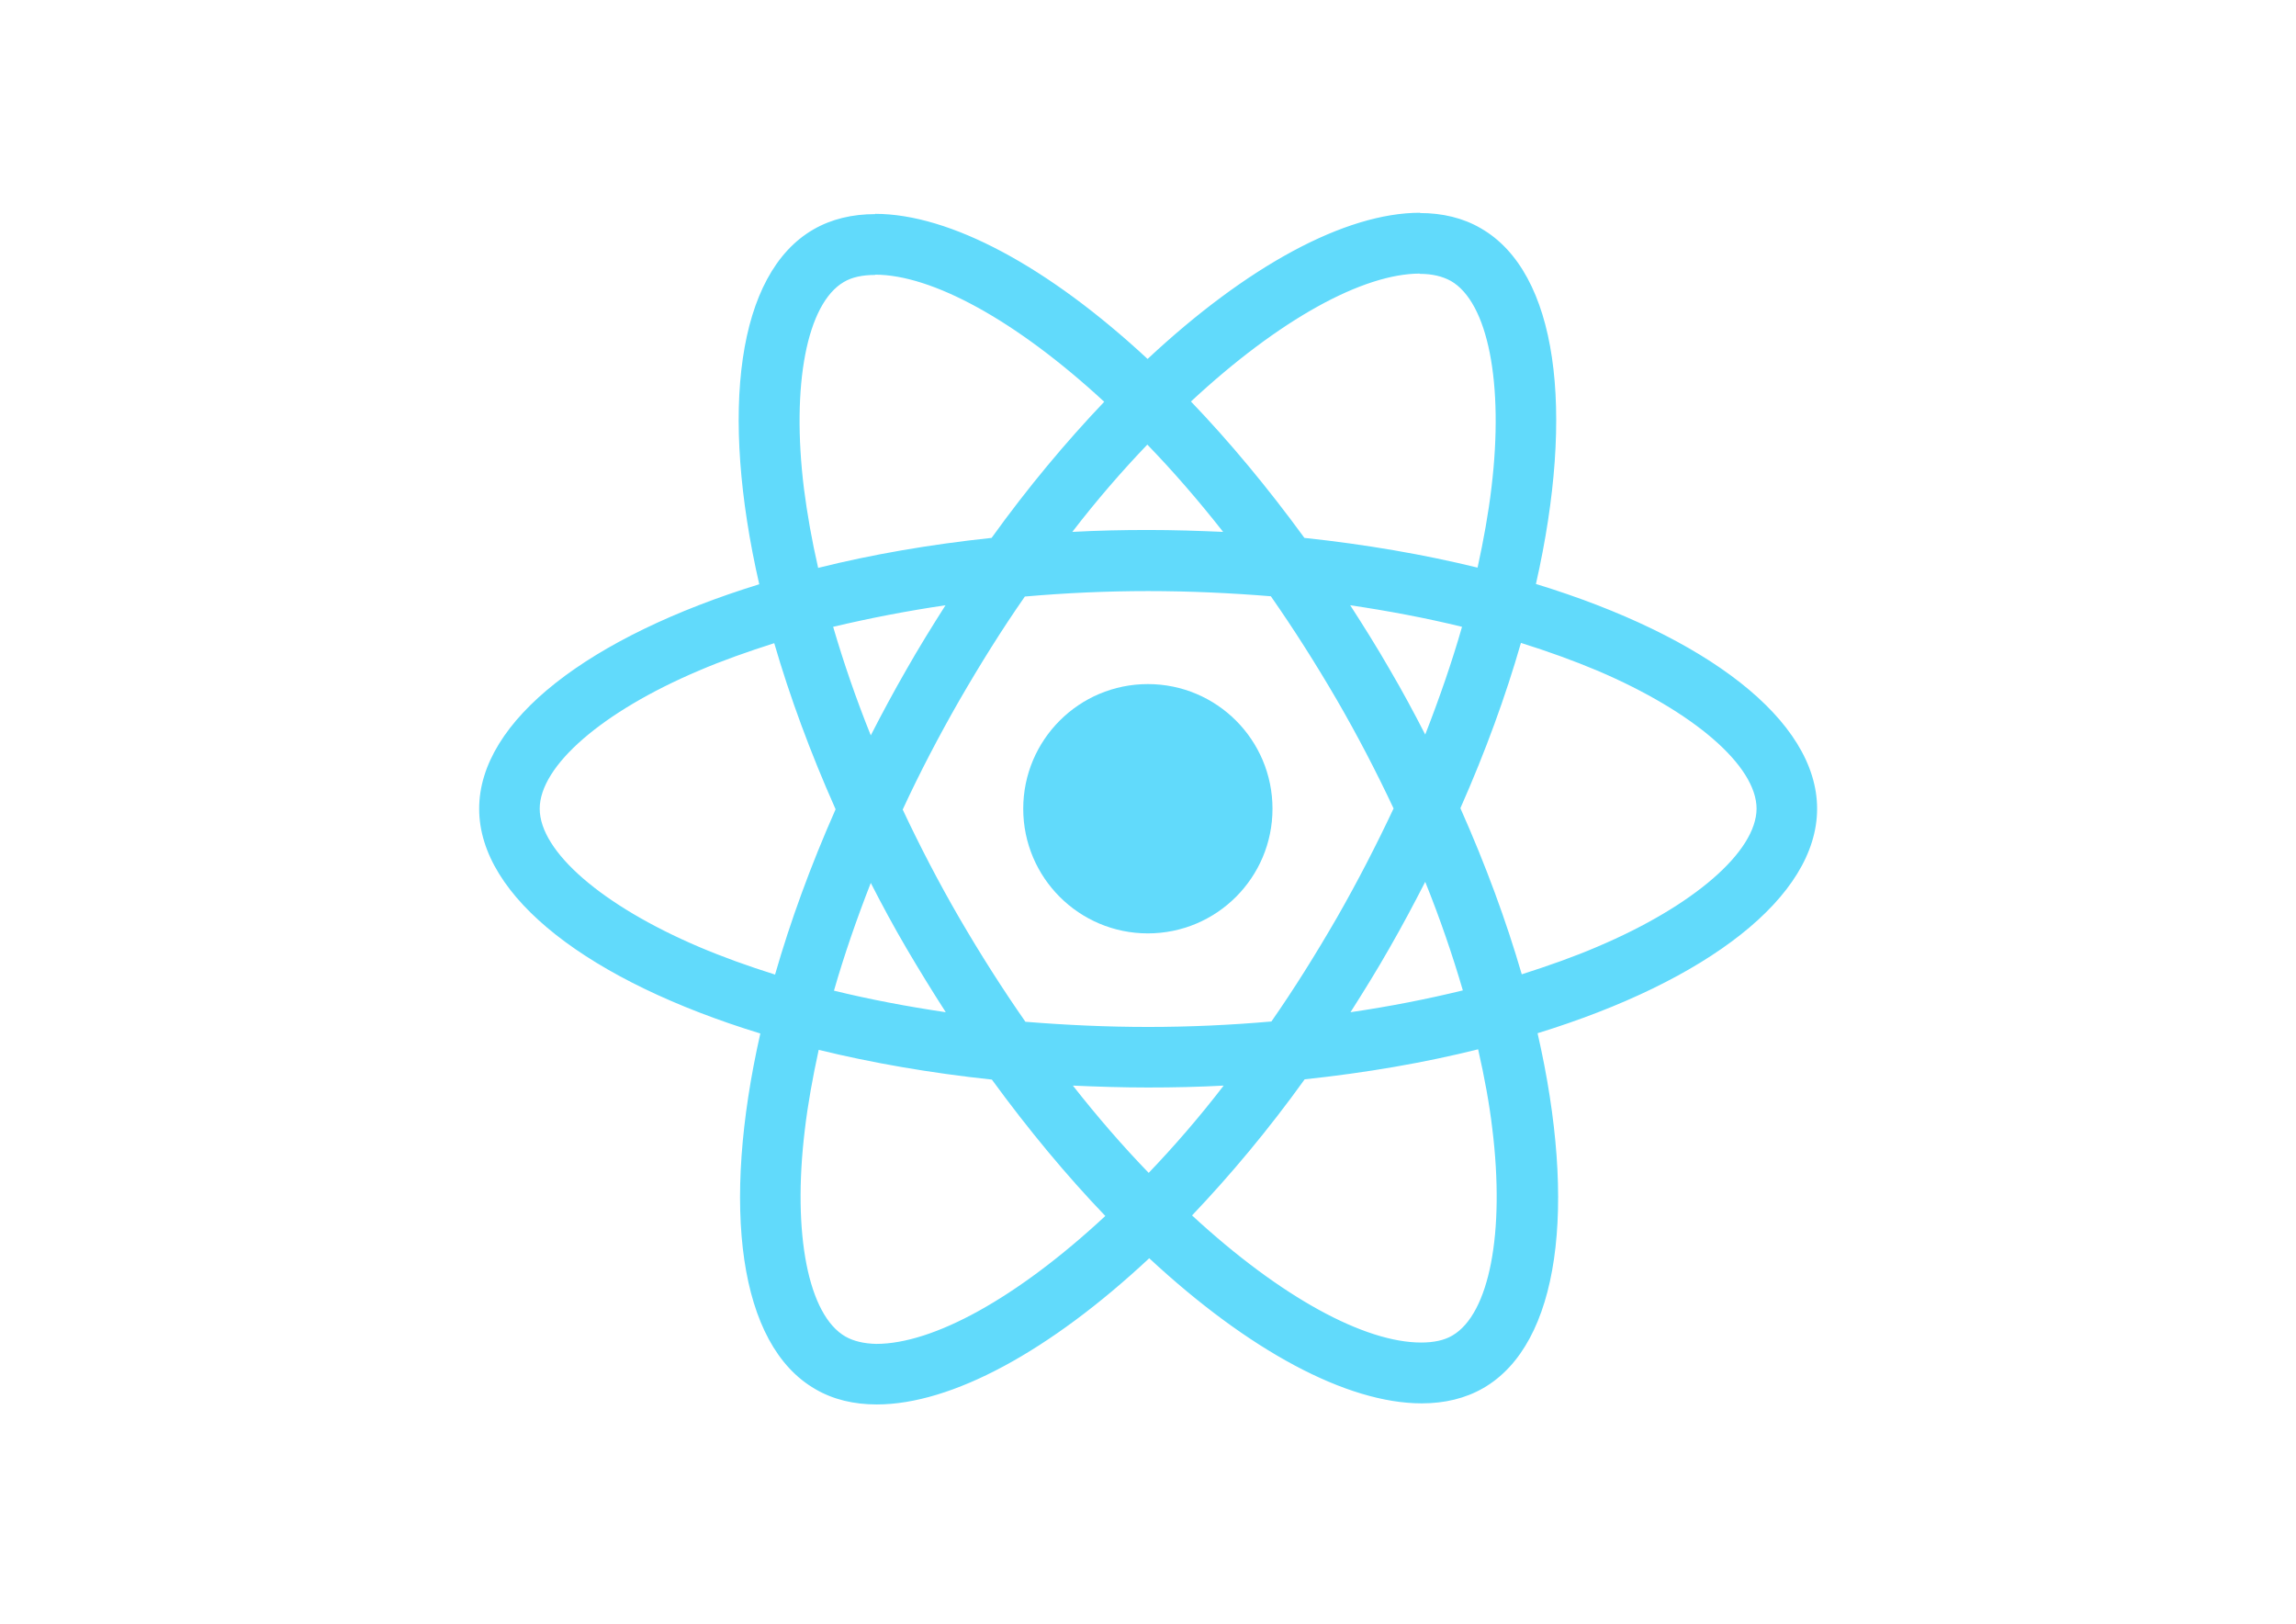
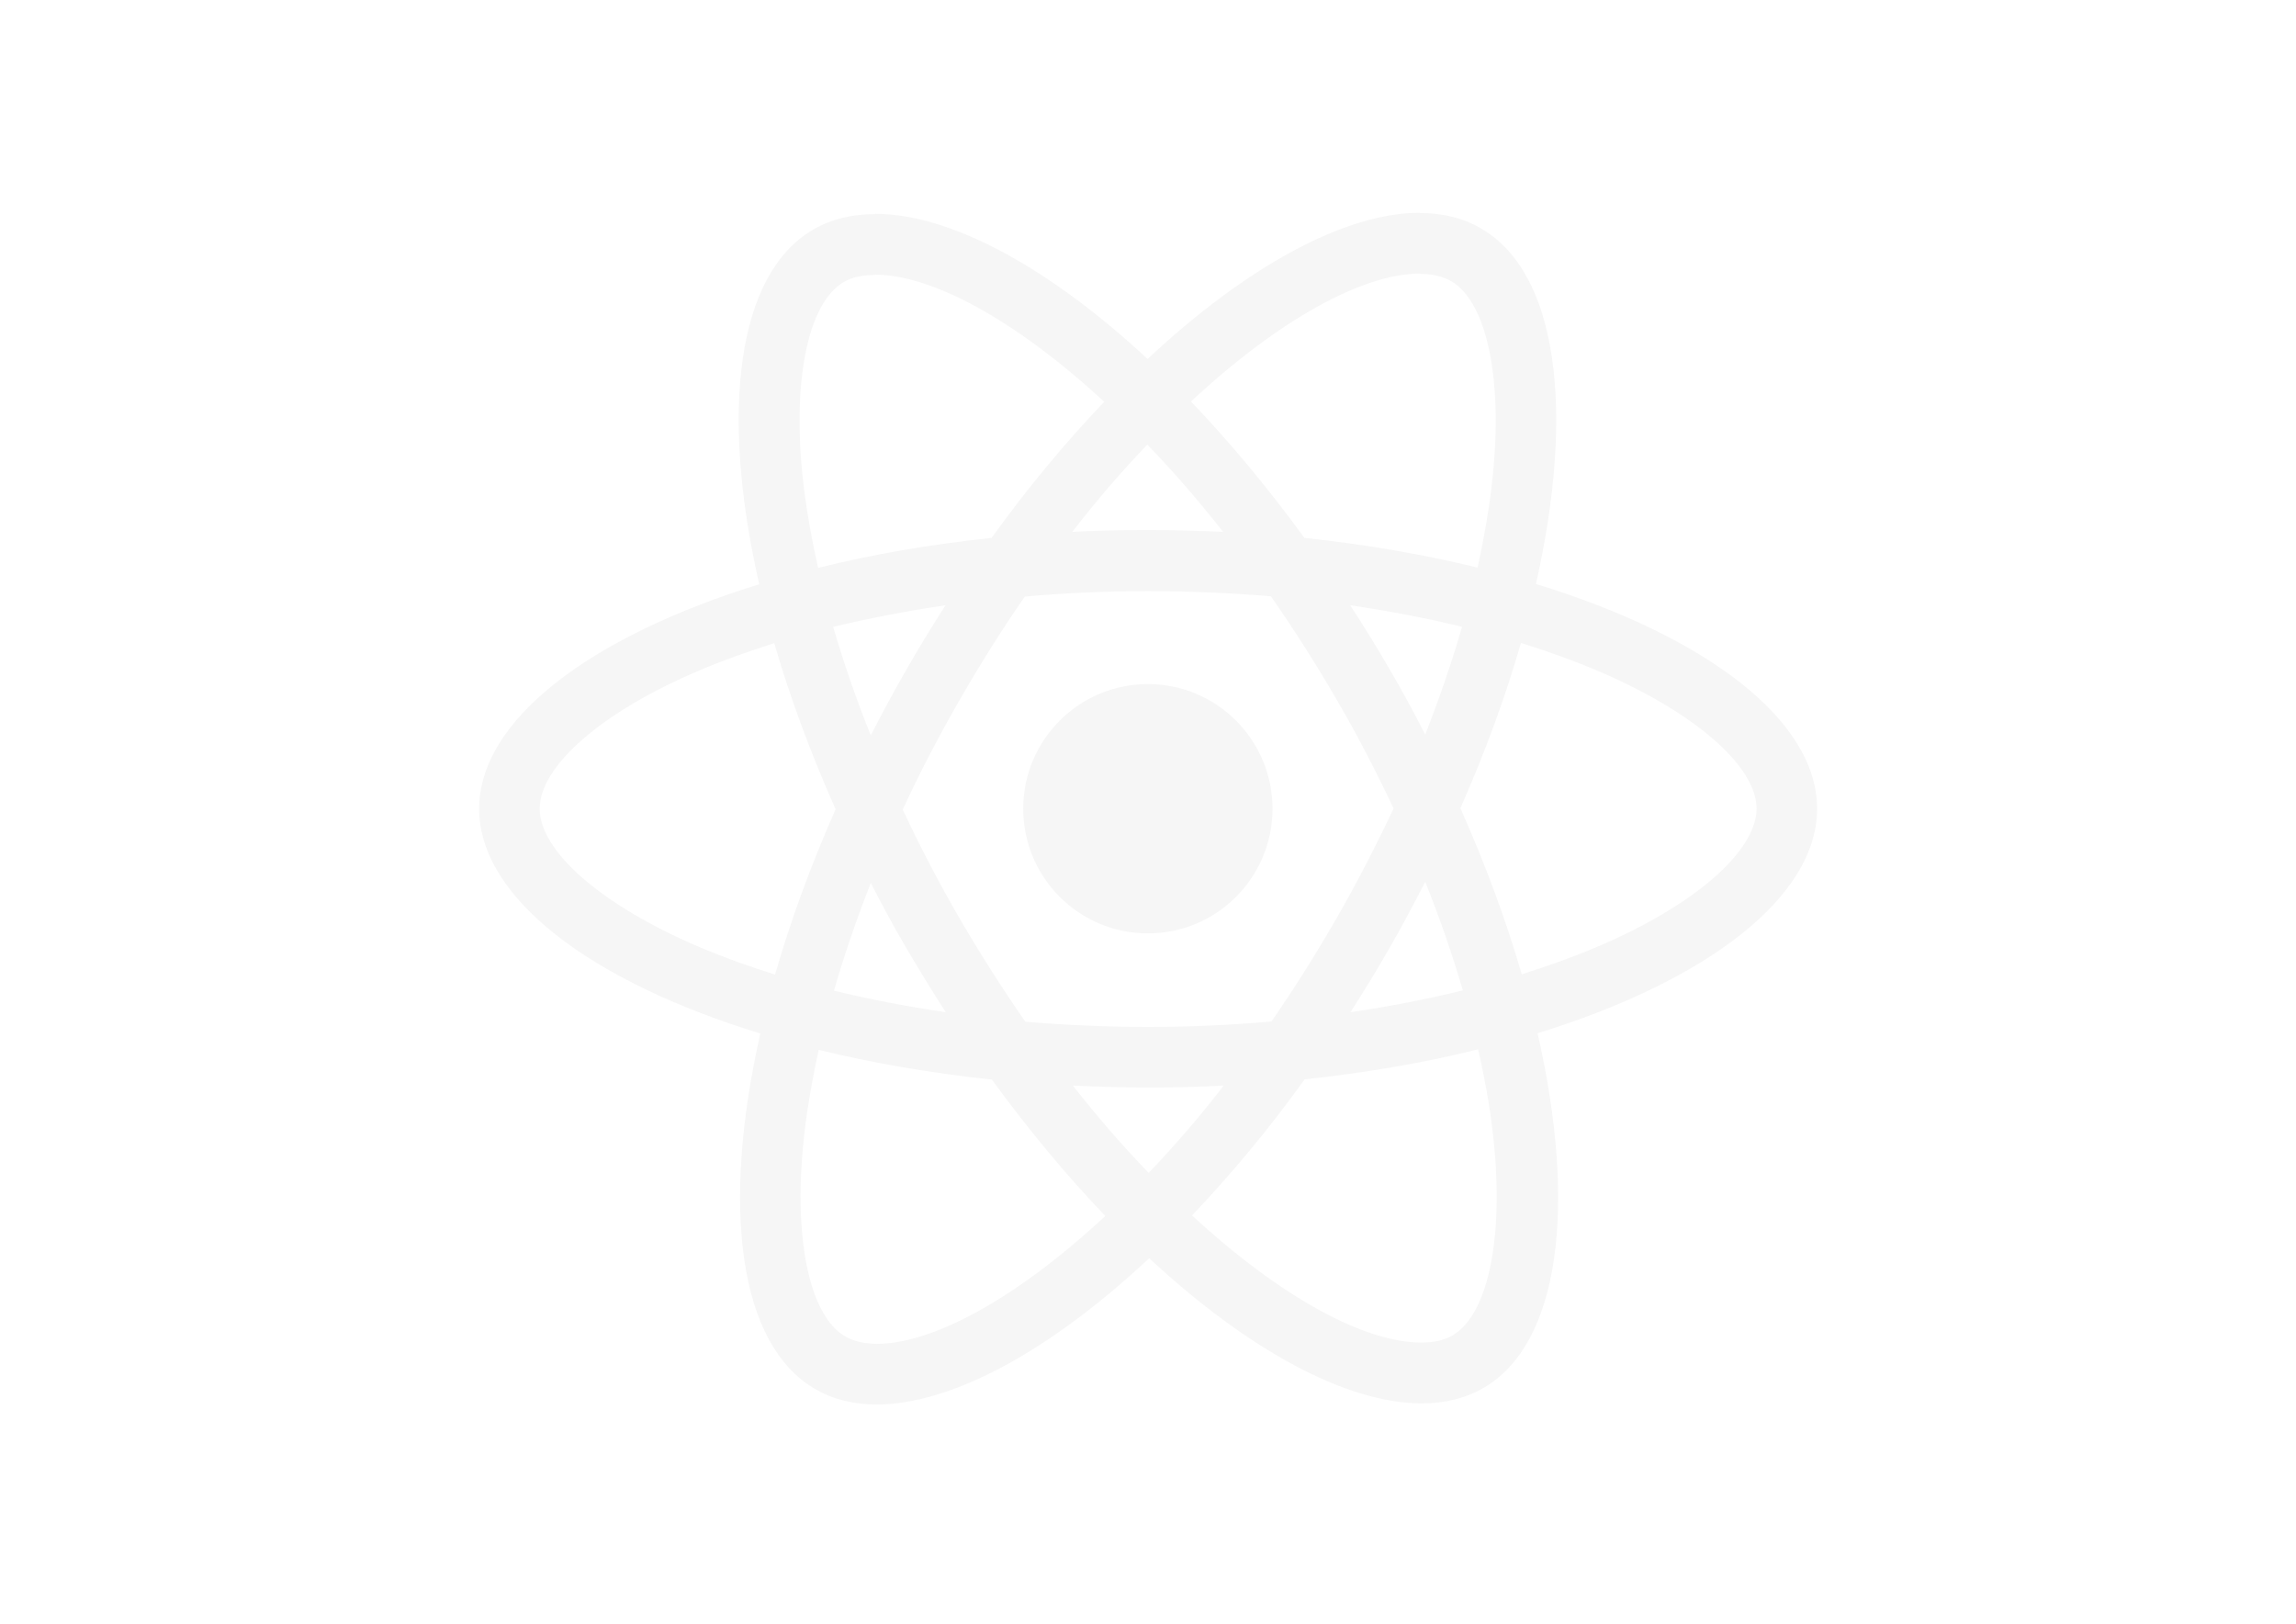
<svg xmlns="http://www.w3.org/2000/svg" viewBox="0 0 841.9 595.3">
-   <g fill="#61DAFB">
+   <g fill="#f6f6f6">
    <path d="M666.3 296.5c0-32.5-40.7-63.3-103.1-82.4 14.4-63.6 8-114.2-20.2-130.4-6.5-3.8-14.1-5.6-22.4-5.6v22.3c4.6 0 8.3.9 11.4 2.6 13.6 7.8 19.5 37.5 14.9 75.7-1.1 9.4-2.9 19.3-5.1 29.4-19.6-4.8-41-8.5-63.5-10.9-13.5-18.5-27.5-35.3-41.6-50 32.6-30.3 63.2-46.9 84-46.9V78c-27.5 0-63.5 19.6-99.9 53.6-36.4-33.8-72.4-53.2-99.9-53.2v22.3c20.7 0 51.4 16.5 84 46.6-14 14.7-28 31.4-41.3 49.9-22.6 2.4-44 6.1-63.6 11-2.3-10-4-19.7-5.2-29-4.7-38.2 1.1-67.9 14.6-75.8 3-1.8 6.9-2.6 11.5-2.6V78.5c-8.4 0-16 1.8-22.6 5.6-28.1 16.2-34.4 66.7-19.9 130.1-62.2 19.2-102.7 49.9-102.7 82.3 0 32.5 40.7 63.3 103.1 82.4-14.4 63.6-8 114.2 20.2 130.4 6.5 3.8 14.1 5.6 22.5 5.6 27.5 0 63.5-19.6 99.9-53.6 36.4 33.8 72.4 53.2 99.9 53.2 8.4 0 16-1.8 22.6-5.6 28.1-16.2 34.4-66.7 19.9-130.1 62-19.1 102.5-49.9 102.5-82.3zm-130.2-66.7c-3.7 12.9-8.3 26.2-13.5 39.5-4.1-8-8.4-16-13.1-24-4.6-8-9.5-15.8-14.4-23.4 14.2 2.1 27.9 4.7 41 7.9zm-45.8 106.5c-7.8 13.5-15.8 26.3-24.1 38.2-14.9 1.3-30 2-45.2 2-15.1 0-30.2-.7-45-1.9-8.3-11.9-16.4-24.6-24.2-38-7.6-13.1-14.5-26.4-20.8-39.8 6.2-13.4 13.2-26.8 20.7-39.9 7.8-13.5 15.8-26.3 24.1-38.2 14.9-1.3 30-2 45.2-2 15.1 0 30.2.7 45 1.9 8.3 11.9 16.4 24.6 24.2 38 7.6 13.1 14.5 26.4 20.8 39.8-6.3 13.4-13.2 26.8-20.7 39.9zm32.3-13c5.4 13.4 10 26.8 13.8 39.8-13.1 3.2-26.9 5.9-41.2 8 4.9-7.7 9.8-15.6 14.4-23.7 4.6-8 8.9-16.1 13-24.1zM421.2 430c-9.3-9.6-18.6-20.3-27.8-32 9 .4 18.2.7 27.5.7 9.4 0 18.7-.2 27.8-.7-9 11.7-18.3 22.4-27.5 32zm-74.4-58.9c-14.2-2.1-27.9-4.7-41-7.9 3.7-12.9 8.3-26.2 13.5-39.5 4.1 8 8.4 16 13.1 24 4.7 8 9.5 15.8 14.4 23.4zM420.7 163c9.3 9.6 18.6 20.3 27.8 32-9-.4-18.2-.7-27.5-.7-9.4 0-18.7.2-27.8.7 9-11.7 18.3-22.4 27.5-32zm-74 58.9c-4.9 7.7-9.8 15.6-14.4 23.7-4.6 8-8.9 16-13 24-5.4-13.4-10-26.8-13.8-39.8 13.1-3.1 26.9-5.8 41.2-7.9zm-90.5 125.2c-35.4-15.1-58.3-34.9-58.3-50.6 0-15.7 22.9-35.6 58.3-50.6 8.6-3.7 18-7 27.7-10.1 5.7 19.6 13.2 40 22.5 60.9-9.2 20.8-16.6 41.1-22.2 60.6-9.9-3.1-19.3-6.5-28-10.2zM310 490c-13.6-7.8-19.5-37.5-14.9-75.7 1.1-9.4 2.9-19.3 5.1-29.4 19.6 4.8 41 8.5 63.5 10.9 13.5 18.5 27.5 35.3 41.6 50-32.6 30.3-63.2 46.9-84 46.9-4.5-.1-8.3-1-11.3-2.7zm237.2-76.2c4.7 38.2-1.1 67.9-14.6 75.8-3 1.8-6.9 2.6-11.5 2.6-20.7 0-51.4-16.5-84-46.6 14-14.7 28-31.4 41.3-49.9 22.6-2.4 44-6.1 63.6-11 2.3 10.1 4.1 19.8 5.2 29.1zm38.5-66.7c-8.6 3.7-18 7-27.7 10.1-5.7-19.6-13.2-40-22.5-60.9 9.2-20.8 16.6-41.1 22.2-60.6 9.9 3.1 19.3 6.5 28.1 10.2 35.4 15.1 58.3 34.9 58.3 50.6-.1 15.7-23 35.6-58.4 50.6zM320.8 78.4z" />
    <circle cx="420.9" cy="296.5" r="45.7" />
    <path d="M520.5 78.1z" />
  </g>
</svg>
